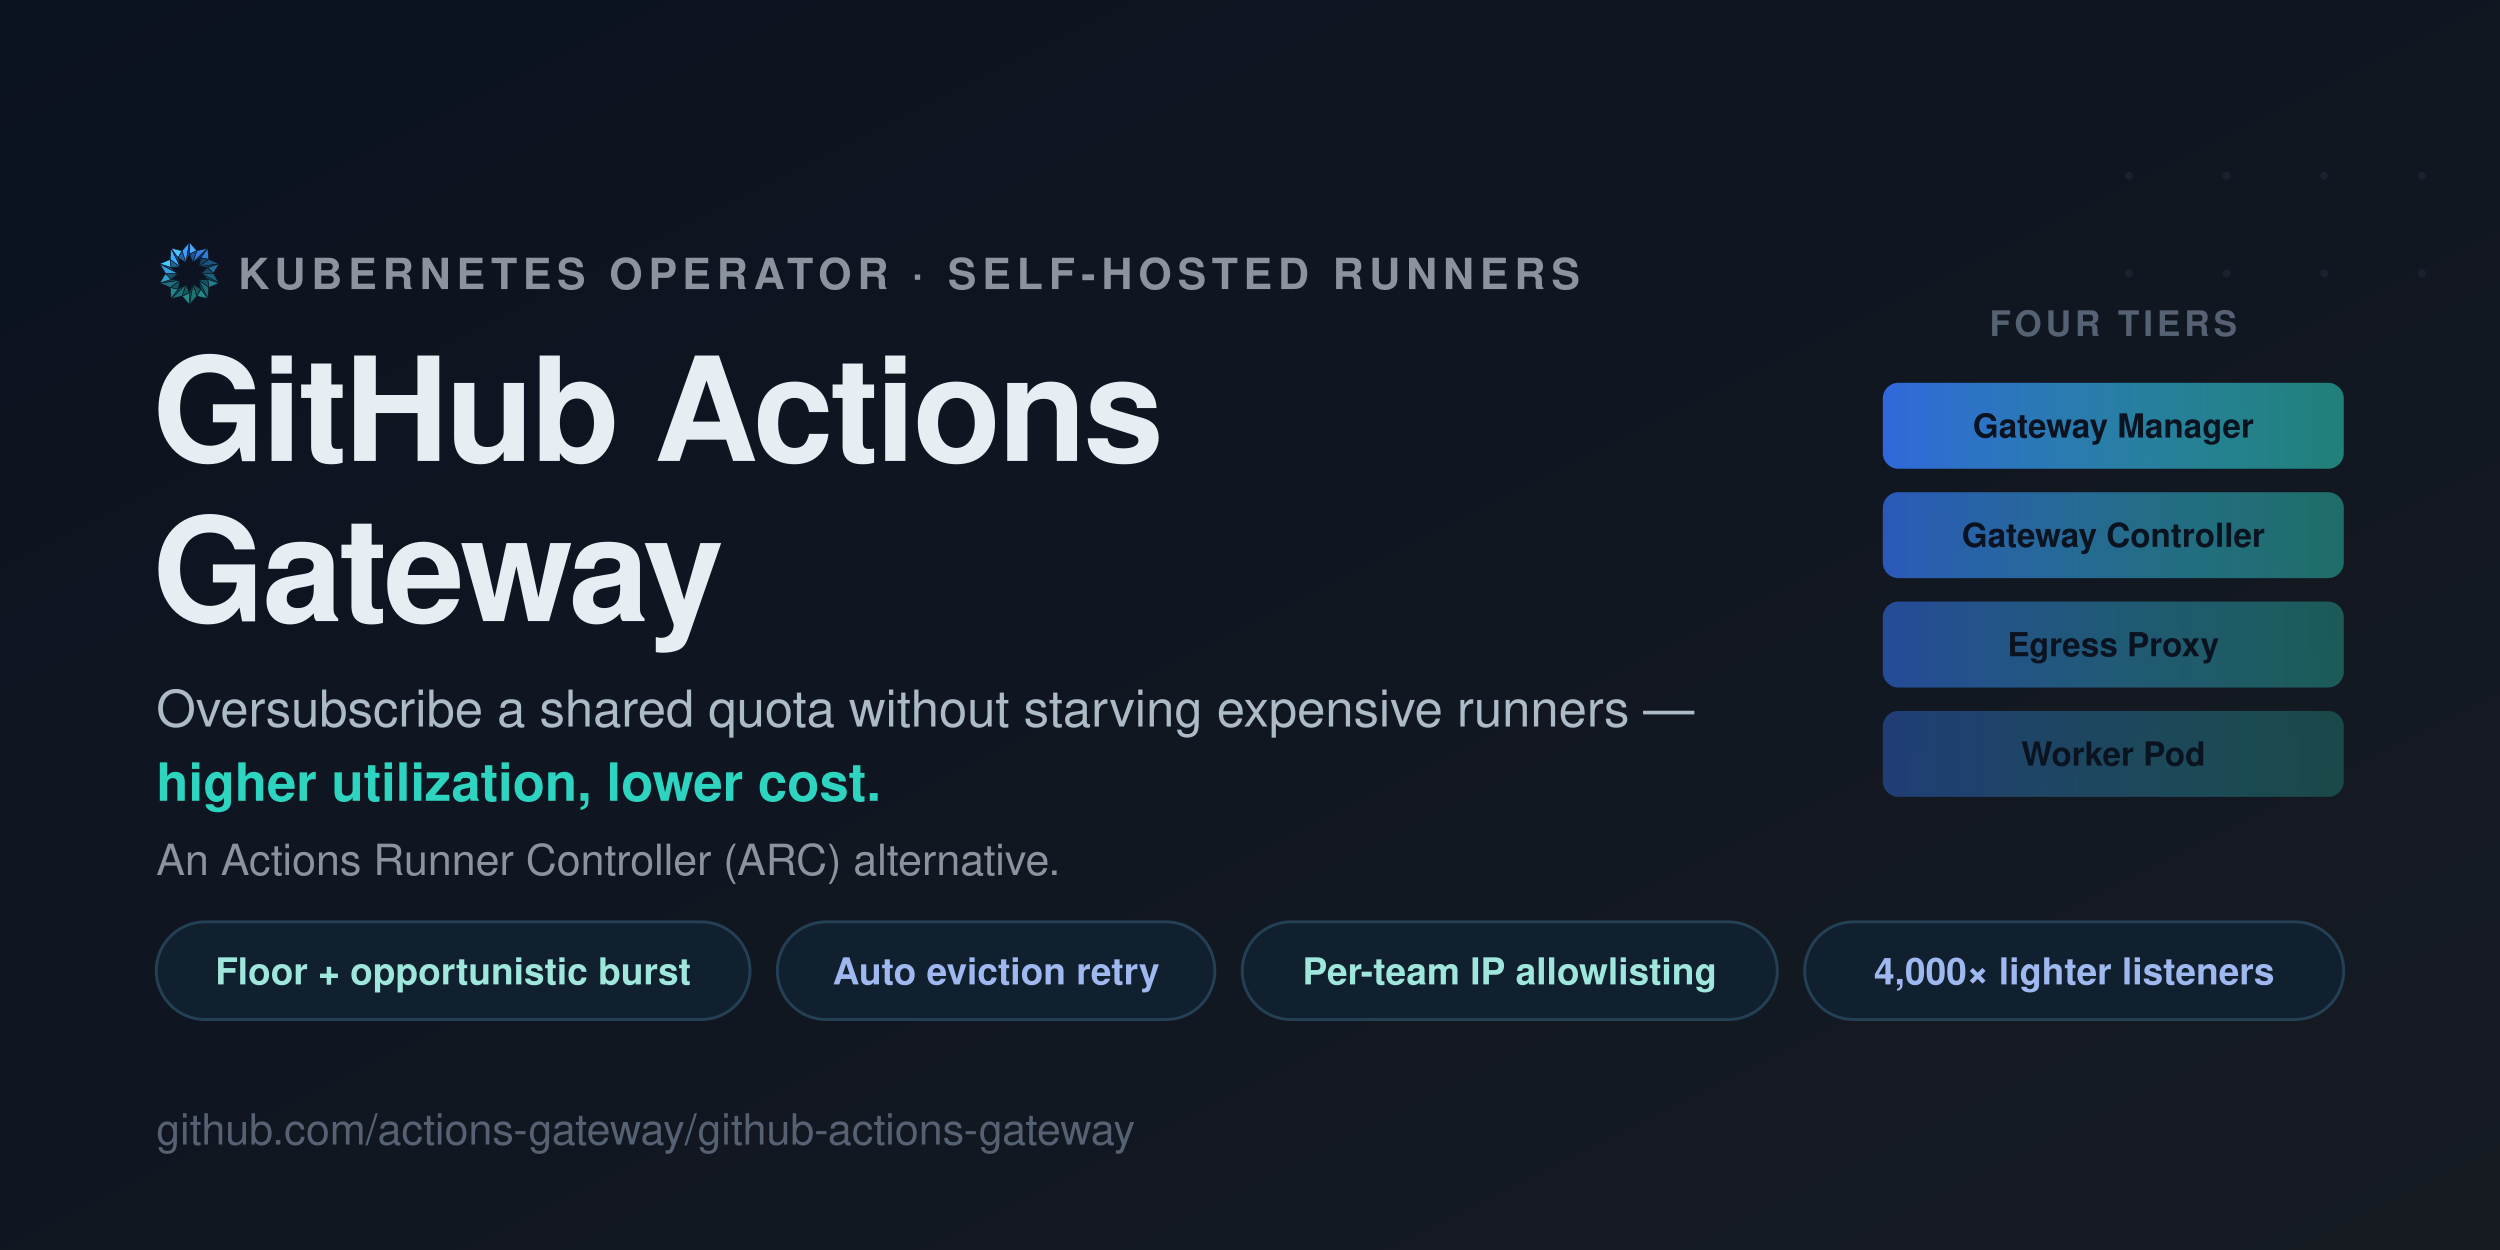
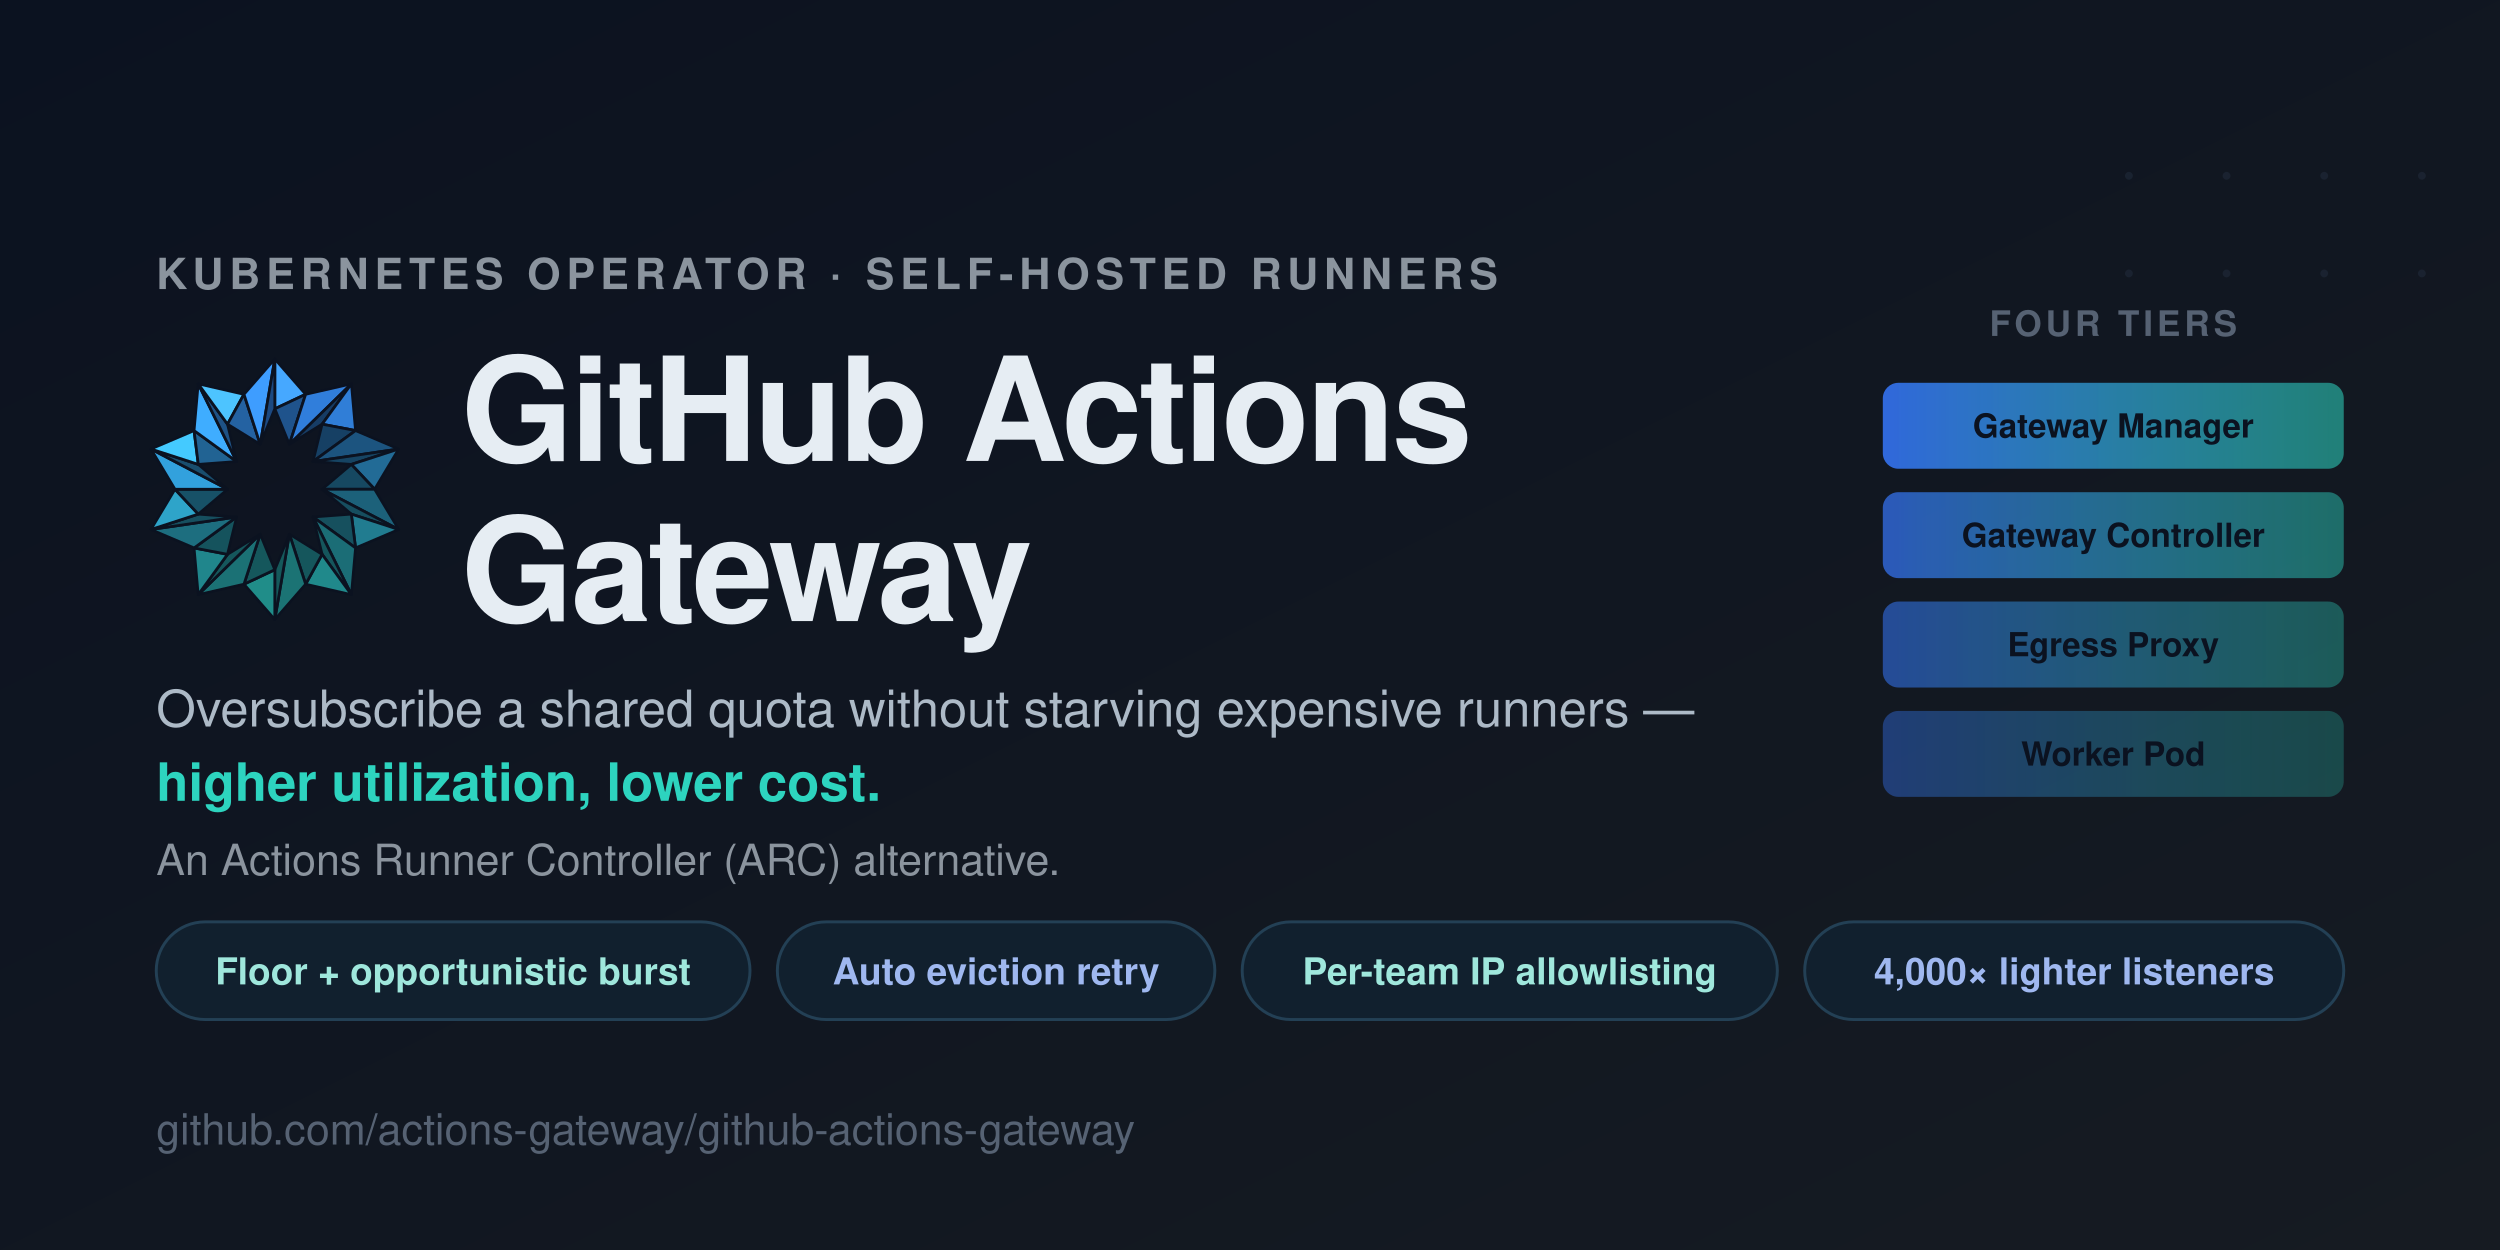
<svg xmlns="http://www.w3.org/2000/svg" width="1280" height="640" viewBox="0 0 1280 640" font-family="-apple-system, BlinkMacSystemFont, 'Segoe UI', Helvetica, Arial, sans-serif">
  <defs>
    <linearGradient id="bg" x1="0" y1="0" x2="1" y2="1">
      <stop offset="0" stop-color="#0B1220" />
      <stop offset="1" stop-color="#161B22" />
    </linearGradient>
    <linearGradient id="accent" x1="0" y1="0" x2="1" y2="0">
      <stop offset="0" stop-color="#326CE5" />
      <stop offset="1" stop-color="#2DD4BF" />
    </linearGradient>
    <linearGradient id="tier" x1="0" y1="0" x2="1" y2="0">
      <stop offset="0" stop-color="#326CE5" stop-opacity="0.95" />
      <stop offset="1" stop-color="#2DD4BF" stop-opacity="0.55" />
    </linearGradient>
  </defs>
  <rect width="1280" height="640" fill="url(#bg)" />
  <g fill="#1F2A3A" opacity="0.6">
    <circle cx="1090" cy="90" r="2" />
    <circle cx="1140" cy="90" r="2" />
    <circle cx="1190" cy="90" r="2" />
    <circle cx="1240" cy="90" r="2" />
    <circle cx="1090" cy="140" r="2" />
    <circle cx="1140" cy="140" r="2" />
    <circle cx="1190" cy="140" r="2" />
    <circle cx="1240" cy="140" r="2" />
  </g>
-   <g transform="translate(80,123) scale(0.34)">
-     <path d="M50.00 3.00 L61.12 15.76 L50.00 21.00 Z" fill="#46a8ff" stroke="#0B1220" stroke-width="0.9" stroke-linejoin="round" />
-     <path d="M61.12 15.76 L55.25 33.83 L50.00 21.00 Z" fill="#1f538c" stroke="#0B1220" stroke-width="0.9" stroke-linejoin="round" />
-     <path d="M61.12 15.76 L77.63 11.98 L55.25 33.83 Z" fill="#307edb" stroke="#0B1220" stroke-width="0.9" stroke-linejoin="round" />
-     <path d="M77.63 11.98 L67.05 26.54 L55.25 33.83 Z" fill="#163c65" stroke="#0B1220" stroke-width="0.9" stroke-linejoin="round" />
-     <path d="M77.63 11.98 L79.12 28.84 L67.05 26.54 Z" fill="#307ed7" stroke="#0B1220" stroke-width="0.9" stroke-linejoin="round" />
-     <path d="M79.12 28.84 L63.75 40.01 L67.05 26.54 Z" fill="#164064" stroke="#0B1220" stroke-width="0.9" stroke-linejoin="round" />
-     <path d="M79.12 28.84 L94.70 35.48 L63.75 40.01 Z" fill="#1c547f" stroke="#0B1220" stroke-width="0.9" stroke-linejoin="round" />
-     <path d="M94.70 35.48 L77.58 41.04 L63.75 40.01 Z" fill="#164463" stroke="#0B1220" stroke-width="0.9" stroke-linejoin="round" />
-     <path d="M94.70 35.48 L86.00 50.00 L77.58 41.04 Z" fill="#226b96" stroke="#0B1220" stroke-width="0.9" stroke-linejoin="round" />
-     <path d="M86.00 50.00 L67.00 50.00 L77.58 41.04 Z" fill="#164861" stroke="#0B1220" stroke-width="0.9" stroke-linejoin="round" />
-     <path d="M86.00 50.00 L94.70 64.52 L67.00 50.00 Z" fill="#1c617a" stroke="#0B1220" stroke-width="0.9" stroke-linejoin="round" />
-     <path d="M94.70 64.52 L77.58 58.96 L67.00 50.00 Z" fill="#164e5f" stroke="#0B1220" stroke-width="0.9" stroke-linejoin="round" />
-     <path d="M94.70 64.52 L79.12 71.16 L77.58 58.96 Z" fill="#217c90" stroke="#0B1220" stroke-width="0.9" stroke-linejoin="round" />
-     <path d="M79.12 71.16 L63.75 59.99 L77.58 58.96 Z" fill="#16505e" stroke="#0B1220" stroke-width="0.9" stroke-linejoin="round" />
-     <path d="M79.12 71.16 L77.63 88.02 L63.75 59.99 Z" fill="#1b6d76" stroke="#0B1220" stroke-width="0.9" stroke-linejoin="round" />
-     <path d="M77.63 88.02 L67.05 73.46 L63.75 59.99 Z" fill="#15565c" stroke="#0B1220" stroke-width="0.9" stroke-linejoin="round" />
-     <path d="M77.63 88.02 L61.12 84.24 L67.05 73.46 Z" fill="#20898b" stroke="#0B1220" stroke-width="0.9" stroke-linejoin="round" />
-     <path d="M61.12 84.24 L55.25 66.17 L67.05 73.46 Z" fill="#15565c" stroke="#0B1220" stroke-width="0.9" stroke-linejoin="round" />
-     <path d="M61.12 84.24 L50.00 97.00 L55.25 66.17 Z" fill="#1b7374" stroke="#0B1220" stroke-width="0.9" stroke-linejoin="round" />
-     <path d="M50.00 97.00 L50.00 79.00 L55.25 66.17 Z" fill="#15595b" stroke="#0B1220" stroke-width="0.9" stroke-linejoin="round" />
-     <path d="M50.00 97.00 L38.88 84.24 L50.00 79.00 Z" fill="#208d89" stroke="#0B1220" stroke-width="0.9" stroke-linejoin="round" />
-     <path d="M38.88 84.24 L44.75 66.17 L50.00 79.00 Z" fill="#15575c" stroke="#0B1220" stroke-width="0.9" stroke-linejoin="round" />
-     <path d="M38.88 84.24 L22.37 88.02 L44.75 66.17 Z" fill="#1b7175" stroke="#0B1220" stroke-width="0.9" stroke-linejoin="round" />
-     <path d="M22.37 88.02 L32.95 73.46 L44.75 66.17 Z" fill="#15575c" stroke="#0B1220" stroke-width="0.9" stroke-linejoin="round" />
-     <path d="M22.37 88.02 L20.88 71.16 L32.95 73.46 Z" fill="#20868c" stroke="#0B1220" stroke-width="0.9" stroke-linejoin="round" />
-     <path d="M20.88 71.16 L36.25 59.99 L32.95 73.46 Z" fill="#15535d" stroke="#0B1220" stroke-width="0.9" stroke-linejoin="round" />
-     <path d="M20.88 71.16 L5.30 64.52 L36.25 59.99 Z" fill="#1d6e7f" stroke="#0B1220" stroke-width="0.9" stroke-linejoin="round" />
-     <path d="M5.30 64.52 L22.42 58.96 L36.25 59.99 Z" fill="#164f5f" stroke="#0B1220" stroke-width="0.9" stroke-linejoin="round" />
-     <path d="M5.30 64.52 L14.00 50.00 L22.42 58.96 Z" fill="#2ea4c9" stroke="#0B1220" stroke-width="0.9" stroke-linejoin="round" />
-     <path d="M14.00 50.00 L33.00 50.00 L22.42 58.96 Z" fill="#175167" stroke="#0B1220" stroke-width="0.9" stroke-linejoin="round" />
-     <path d="M14.00 50.00 L5.30 35.48 L33.00 50.00 Z" fill="#32a1dd" stroke="#0B1220" stroke-width="0.9" stroke-linejoin="round" />
-     <path d="M5.30 35.48 L22.42 41.04 L33.00 50.00 Z" fill="#194e6e" stroke="#0B1220" stroke-width="0.9" stroke-linejoin="round" />
-     <path d="M5.30 35.48 L20.88 28.84 L22.42 41.04 Z" fill="#44caff" stroke="#0B1220" stroke-width="0.9" stroke-linejoin="round" />
-     <path d="M20.88 28.84 L36.25 40.01 L22.42 41.04 Z" fill="#216393" stroke="#0B1220" stroke-width="0.9" stroke-linejoin="round" />
-     <path d="M20.88 28.84 L22.37 11.98 L36.25 40.01 Z" fill="#3fadff" stroke="#0B1220" stroke-width="0.9" stroke-linejoin="round" />
-     <path d="M22.37 11.98 L32.95 26.54 L36.25 40.01 Z" fill="#1e5286" stroke="#0B1220" stroke-width="0.9" stroke-linejoin="round" />
-     <path d="M22.37 11.98 L38.88 15.76 L32.95 26.54 Z" fill="#4dc4ff" stroke="#0B1220" stroke-width="0.9" stroke-linejoin="round" />
-     <path d="M38.88 15.76 L44.75 33.83 L32.95 26.54 Z" fill="#2462a2" stroke="#0B1220" stroke-width="0.9" stroke-linejoin="round" />
-     <path d="M38.88 15.76 L50.00 3.00 L44.75 33.83 Z" fill="#3e9dff" stroke="#0B1220" stroke-width="0.9" stroke-linejoin="round" />
-     <path d="M50.00 3.00 L50.00 21.00 L44.75 33.83 Z" fill="#1c4981" stroke="#0B1220" stroke-width="0.9" stroke-linejoin="round" />
+   <g transform="translate(69.7,179.5) scale(1.42)">
+     <path d="M50.00 3.00 L61.12 15.76 L50.00 21.00 Z" fill="#46a8ff" stroke="#0B1220" stroke-width="1.0" stroke-linejoin="round" />
+     <path d="M61.12 15.76 L55.25 33.83 L50.00 21.00 Z" fill="#1f538c" stroke="#0B1220" stroke-width="1.0" stroke-linejoin="round" />
+     <path d="M61.12 15.76 L77.63 11.98 L55.25 33.83 Z" fill="#307edb" stroke="#0B1220" stroke-width="1.0" stroke-linejoin="round" />
+     <path d="M77.63 11.98 L67.05 26.54 L55.25 33.83 Z" fill="#163c65" stroke="#0B1220" stroke-width="1.0" stroke-linejoin="round" />
+     <path d="M77.63 11.98 L79.12 28.84 L67.05 26.54 Z" fill="#307ed7" stroke="#0B1220" stroke-width="1.0" stroke-linejoin="round" />
+     <path d="M79.12 28.84 L63.75 40.01 L67.05 26.54 Z" fill="#164064" stroke="#0B1220" stroke-width="1.0" stroke-linejoin="round" />
+     <path d="M79.12 28.84 L94.70 35.48 L63.75 40.01 Z" fill="#1c547f" stroke="#0B1220" stroke-width="1.0" stroke-linejoin="round" />
+     <path d="M94.70 35.48 L77.58 41.04 L63.75 40.01 Z" fill="#164463" stroke="#0B1220" stroke-width="1.0" stroke-linejoin="round" />
+     <path d="M94.70 35.48 L86.00 50.00 L77.58 41.04 Z" fill="#226b96" stroke="#0B1220" stroke-width="1.0" stroke-linejoin="round" />
+     <path d="M86.00 50.00 L67.00 50.00 L77.58 41.04 Z" fill="#164861" stroke="#0B1220" stroke-width="1.0" stroke-linejoin="round" />
+     <path d="M86.00 50.00 L94.70 64.52 L67.00 50.00 Z" fill="#1c617a" stroke="#0B1220" stroke-width="1.0" stroke-linejoin="round" />
+     <path d="M94.70 64.52 L77.58 58.96 L67.00 50.00 Z" fill="#164e5f" stroke="#0B1220" stroke-width="1.0" stroke-linejoin="round" />
+     <path d="M94.70 64.52 L79.12 71.16 L77.58 58.96 Z" fill="#217c90" stroke="#0B1220" stroke-width="1.0" stroke-linejoin="round" />
+     <path d="M79.12 71.16 L63.75 59.99 L77.58 58.96 Z" fill="#16505e" stroke="#0B1220" stroke-width="1.0" stroke-linejoin="round" />
+     <path d="M79.12 71.16 L77.63 88.02 L63.75 59.99 Z" fill="#1b6d76" stroke="#0B1220" stroke-width="1.0" stroke-linejoin="round" />
+     <path d="M77.63 88.02 L67.05 73.46 L63.75 59.99 Z" fill="#15565c" stroke="#0B1220" stroke-width="1.0" stroke-linejoin="round" />
+     <path d="M77.63 88.02 L61.12 84.24 L67.05 73.46 Z" fill="#20898b" stroke="#0B1220" stroke-width="1.0" stroke-linejoin="round" />
+     <path d="M61.12 84.24 L55.25 66.17 L67.05 73.46 Z" fill="#15565c" stroke="#0B1220" stroke-width="1.0" stroke-linejoin="round" />
+     <path d="M61.12 84.24 L50.00 97.00 L55.25 66.17 Z" fill="#1b7374" stroke="#0B1220" stroke-width="1.0" stroke-linejoin="round" />
+     <path d="M50.00 97.00 L50.00 79.00 L55.25 66.17 Z" fill="#15595b" stroke="#0B1220" stroke-width="1.0" stroke-linejoin="round" />
+     <path d="M50.00 97.00 L38.88 84.24 L50.00 79.00 Z" fill="#208d89" stroke="#0B1220" stroke-width="1.0" stroke-linejoin="round" />
+     <path d="M38.88 84.24 L44.75 66.17 L50.00 79.00 Z" fill="#15575c" stroke="#0B1220" stroke-width="1.0" stroke-linejoin="round" />
+     <path d="M38.88 84.24 L22.37 88.02 L44.75 66.17 Z" fill="#1b7175" stroke="#0B1220" stroke-width="1.0" stroke-linejoin="round" />
+     <path d="M22.37 88.02 L32.95 73.46 L44.75 66.17 Z" fill="#15575c" stroke="#0B1220" stroke-width="1.0" stroke-linejoin="round" />
+     <path d="M22.37 88.02 L20.88 71.16 L32.95 73.46 Z" fill="#20868c" stroke="#0B1220" stroke-width="1.0" stroke-linejoin="round" />
+     <path d="M20.88 71.16 L36.25 59.99 L32.95 73.46 Z" fill="#15535d" stroke="#0B1220" stroke-width="1.0" stroke-linejoin="round" />
+     <path d="M20.88 71.16 L5.30 64.52 L36.25 59.99 Z" fill="#1d6e7f" stroke="#0B1220" stroke-width="1.0" stroke-linejoin="round" />
+     <path d="M5.30 64.52 L22.42 58.96 L36.25 59.99 Z" fill="#164f5f" stroke="#0B1220" stroke-width="1.0" stroke-linejoin="round" />
+     <path d="M5.30 64.52 L14.00 50.00 L22.42 58.96 Z" fill="#2ea4c9" stroke="#0B1220" stroke-width="1.0" stroke-linejoin="round" />
+     <path d="M14.00 50.00 L33.00 50.00 L22.42 58.96 Z" fill="#175167" stroke="#0B1220" stroke-width="1.0" stroke-linejoin="round" />
+     <path d="M14.00 50.00 L5.30 35.48 L33.00 50.00 Z" fill="#32a1dd" stroke="#0B1220" stroke-width="1.0" stroke-linejoin="round" />
+     <path d="M5.30 35.48 L22.42 41.04 L33.00 50.00 Z" fill="#194e6e" stroke="#0B1220" stroke-width="1.0" stroke-linejoin="round" />
+     <path d="M5.30 35.48 L20.88 28.84 L22.42 41.04 Z" fill="#44caff" stroke="#0B1220" stroke-width="1.0" stroke-linejoin="round" />
+     <path d="M20.88 28.84 L36.25 40.01 L22.42 41.04 Z" fill="#216393" stroke="#0B1220" stroke-width="1.0" stroke-linejoin="round" />
+     <path d="M20.88 28.84 L22.37 11.98 L36.25 40.01 Z" fill="#3fadff" stroke="#0B1220" stroke-width="1.0" stroke-linejoin="round" />
+     <path d="M22.37 11.98 L32.95 26.54 L36.25 40.01 Z" fill="#1e5286" stroke="#0B1220" stroke-width="1.0" stroke-linejoin="round" />
+     <path d="M22.37 11.98 L38.88 15.76 L32.95 26.54 Z" fill="#4dc4ff" stroke="#0B1220" stroke-width="1.0" stroke-linejoin="round" />
+     <path d="M38.88 15.76 L44.75 33.83 L32.95 26.54 Z" fill="#2462a2" stroke="#0B1220" stroke-width="1.0" stroke-linejoin="round" />
+     <path d="M38.88 15.76 L50.00 3.00 L44.75 33.83 Z" fill="#3e9dff" stroke="#0B1220" stroke-width="1.0" stroke-linejoin="round" />
+     <path d="M50.00 3.00 L50.00 21.00 L44.75 33.83 Z" fill="#1c4981" stroke="#0B1220" stroke-width="1.0" stroke-linejoin="round" />
  </g>
-   <text x="122" y="148" fill="#8B949E" font-size="22" font-weight="600" letter-spacing="3">KUBERNETES OPERATOR · SELF-HOSTED RUNNERS</text>
-   <text x="78" y="236" fill="#E6EDF3" font-size="74" font-weight="800" letter-spacing="-1.5">GitHub Actions</text>
-   <text x="78" y="318" fill="#E6EDF3" font-size="74" font-weight="800" letter-spacing="-1.5">Gateway</text>
+   <text x="80" y="148" fill="#8B949E" font-size="22" font-weight="600" letter-spacing="3">KUBERNETES OPERATOR · SELF-HOSTED RUNNERS</text>
+   <text x="236" y="236" fill="#E6EDF3" font-size="74" font-weight="800" letter-spacing="-1.5">GitHub Actions</text>
+   <text x="236" y="318" fill="#E6EDF3" font-size="74" font-weight="800" letter-spacing="-1.5">Gateway</text>
  <text x="80" y="372" fill="#ADBAC7" font-size="26" font-weight="400">Oversubscribe a shared quota without starving expensive runners —</text>
  <text x="80" y="410" fill="#2DD4BF" font-size="27" font-weight="600">higher utilization, lower cost.</text>
  <text x="80" y="448" fill="#8B949E" font-size="22" font-weight="400">An Actions Runner Controller (ARC) alternative.</text>
  <g font-size="19" font-weight="600">
    <g>
      <rect x="80" y="472" width="304" height="50" rx="25" fill="#11202E" stroke="#234055" stroke-width="1.5" />
      <text x="232" y="504" fill="#9FE7DC" text-anchor="middle">Floor + opportunistic burst</text>
    </g>
    <g>
      <rect x="398" y="472" width="224" height="50" rx="25" fill="#11202E" stroke="#234055" stroke-width="1.5" />
      <text x="510" y="504" fill="#9FB8F0" text-anchor="middle">Auto eviction retry</text>
    </g>
    <g>
      <rect x="636" y="472" width="274" height="50" rx="25" fill="#11202E" stroke="#234055" stroke-width="1.5" />
      <text x="773" y="504" fill="#9FE7DC" text-anchor="middle">Per-team IP allowlisting</text>
    </g>
    <g>
      <rect x="924" y="472" width="276" height="50" rx="25" fill="#11202E" stroke="#234055" stroke-width="1.5" />
      <text x="1062" y="504" fill="#9FB8F0" text-anchor="middle">4,000× lighter listeners</text>
    </g>
  </g>
  <g transform="translate(964, 196)">
    <text x="118" y="-24" fill="#566273" font-size="18" font-weight="600" letter-spacing="2" text-anchor="middle">FOUR TIERS</text>
    <rect x="0" y="0" width="236" height="44" rx="8" fill="url(#tier)" opacity="1.00" />
    <rect x="0" y="56" width="236" height="44" rx="8" fill="url(#tier)" opacity="0.82" />
    <rect x="0" y="112" width="236" height="44" rx="8" fill="url(#tier)" opacity="0.64" />
    <rect x="0" y="168" width="236" height="44" rx="8" fill="url(#tier)" opacity="0.46" />
    <g fill="#0B1220" font-size="17" font-weight="700">
      <text x="118" y="28" text-anchor="middle">Gateway Manager</text>
      <text x="118" y="84" text-anchor="middle">Gateway Controller</text>
      <text x="118" y="140" text-anchor="middle">Egress Proxy</text>
      <text x="118" y="196" text-anchor="middle">Worker Pod</text>
    </g>
  </g>
  <text x="80" y="586" fill="#566273" font-size="22" font-weight="500">github.com/actions-gateway/github-actions-gateway</text>
</svg>
